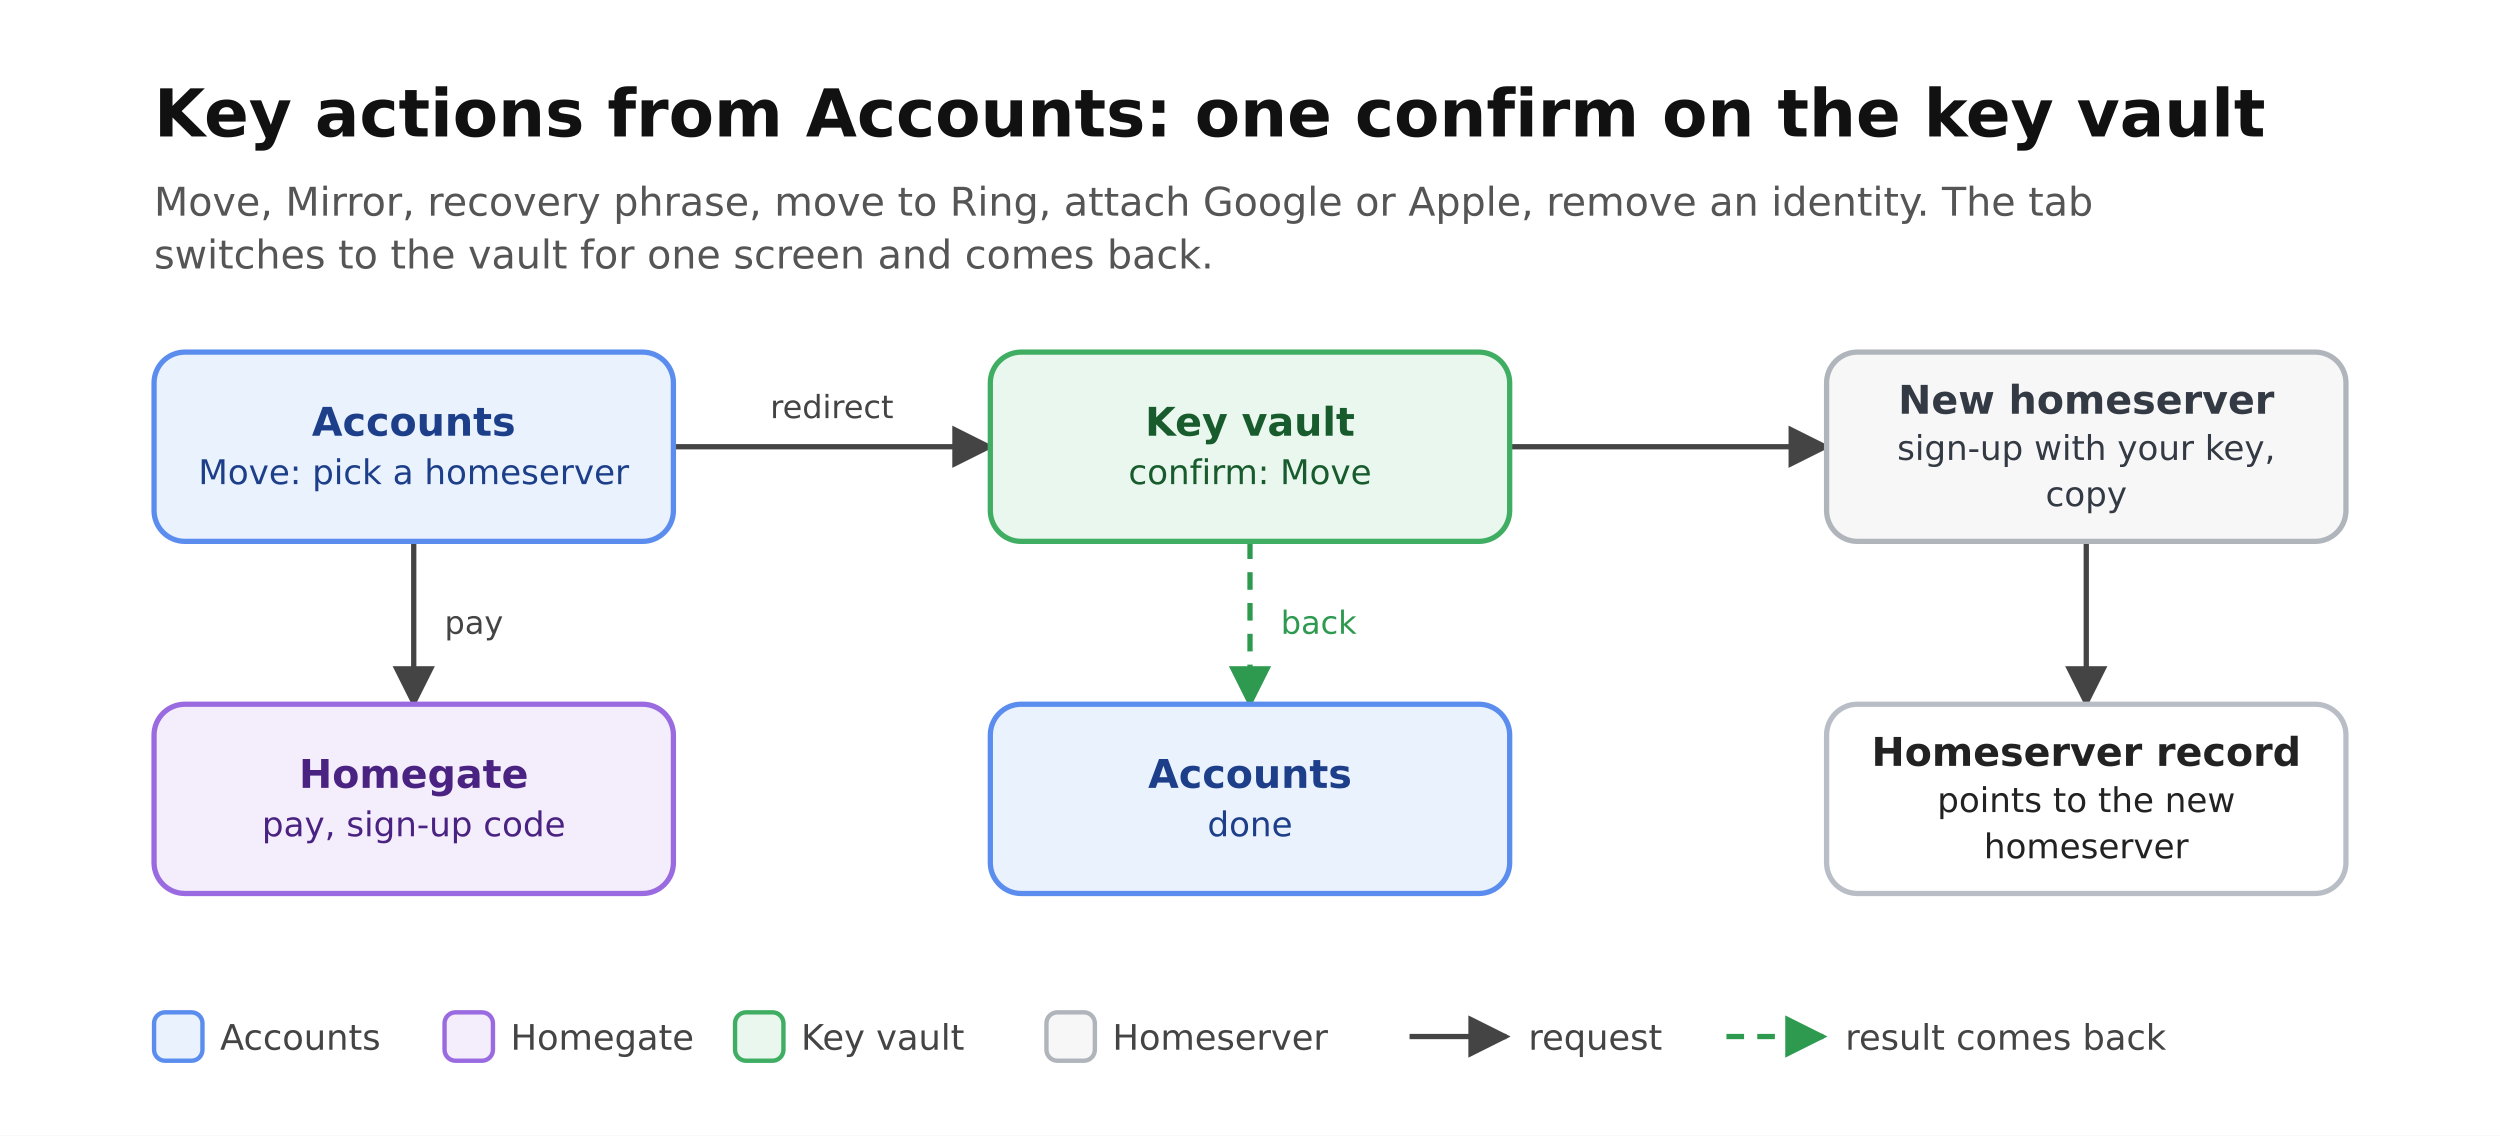
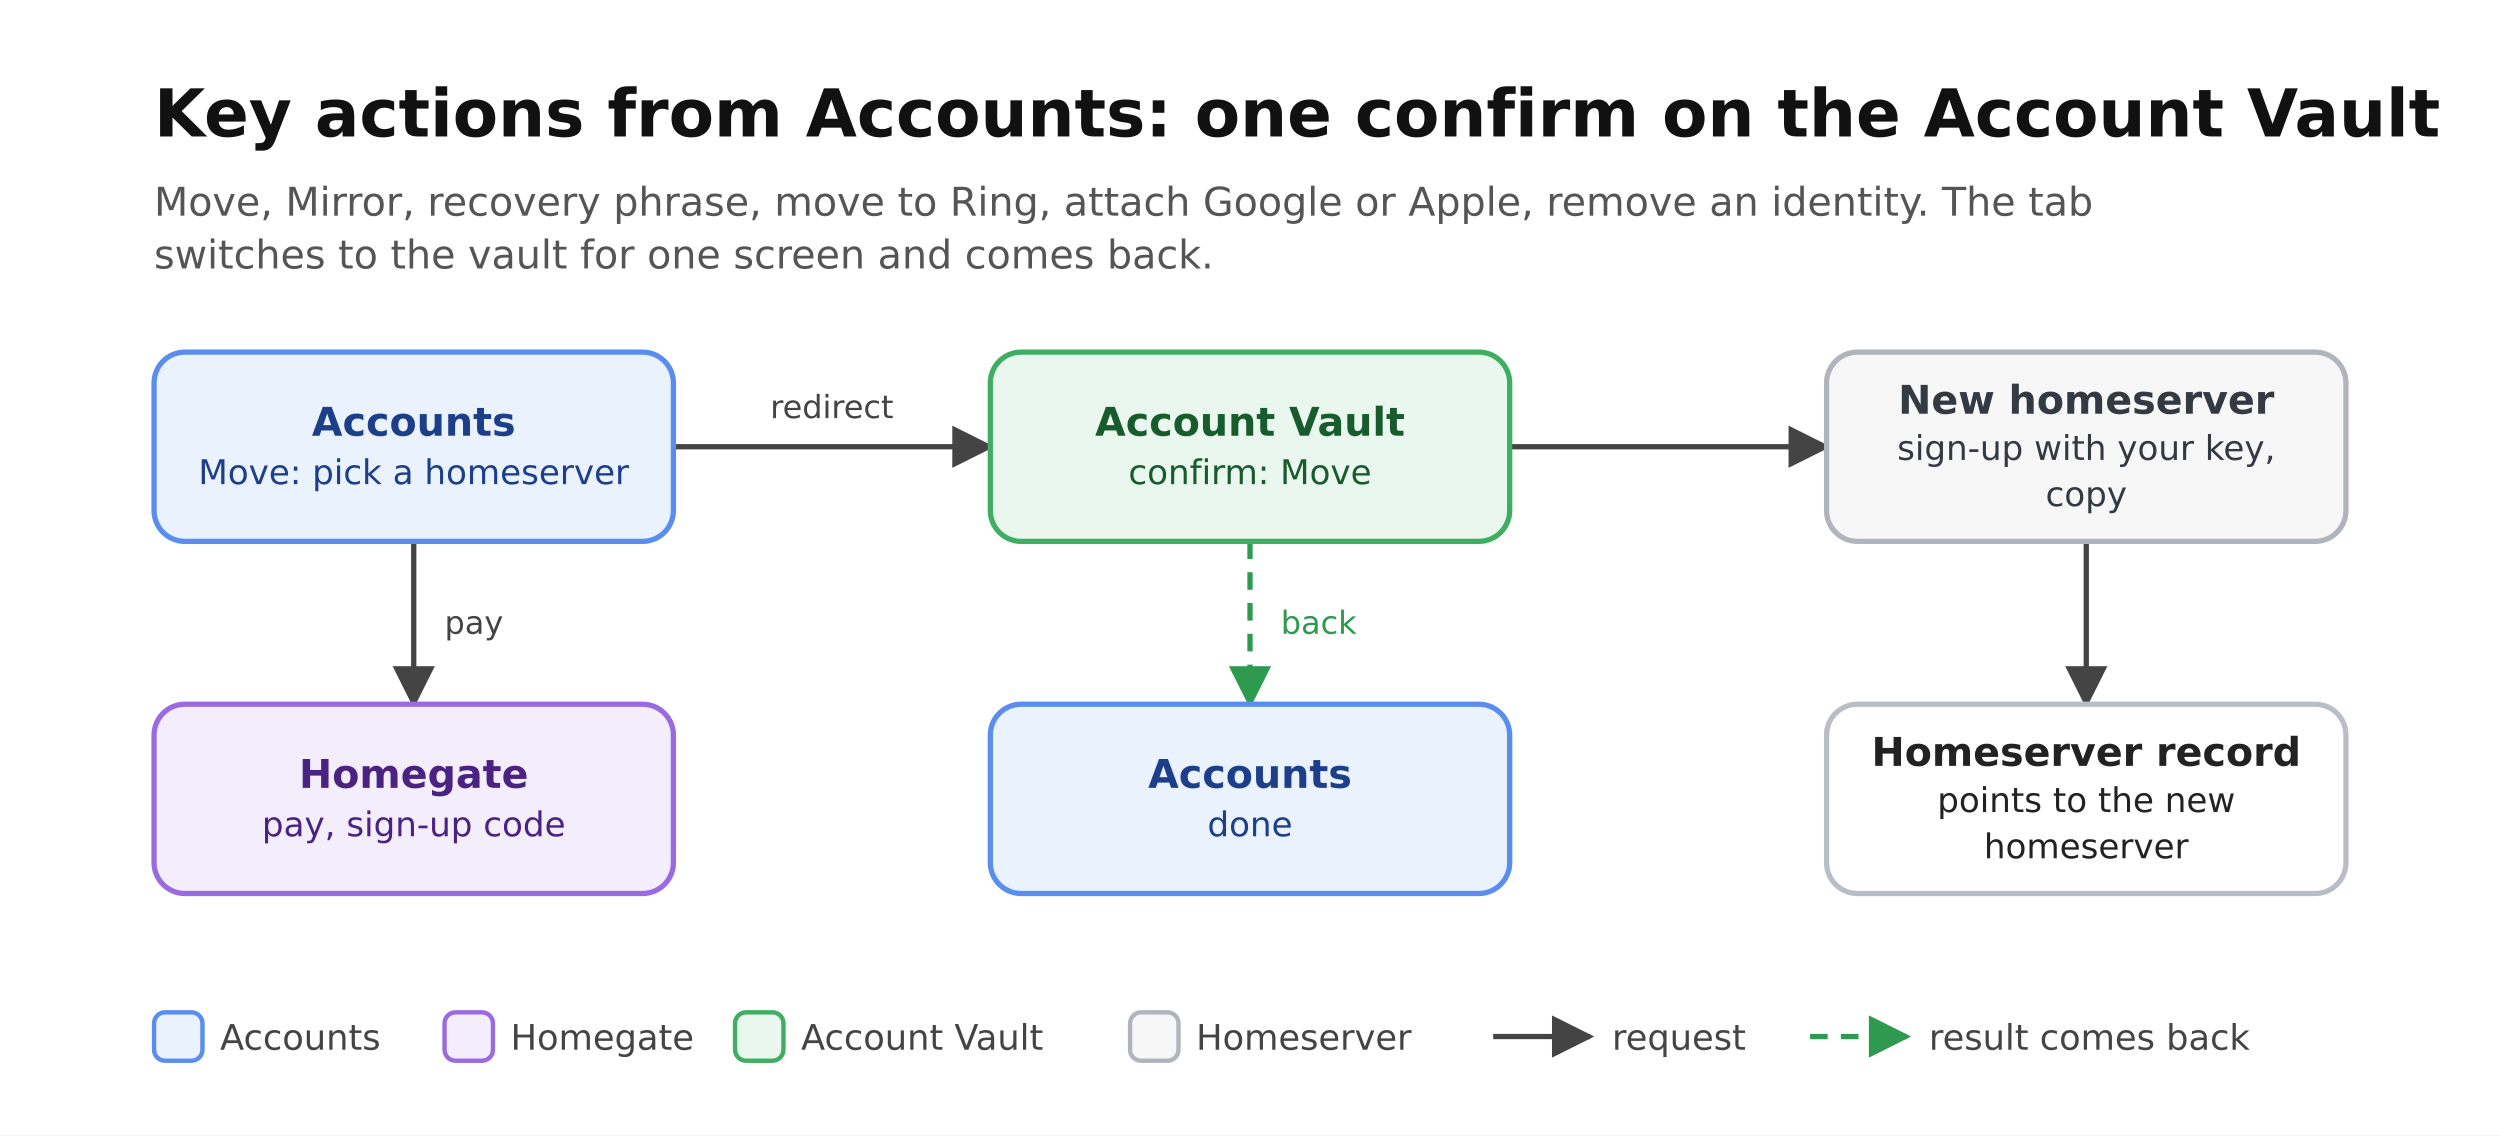
<svg xmlns="http://www.w3.org/2000/svg" viewBox="0 0 1136 516" width="1136" height="516" font-family="DejaVu Sans, Verdana, sans-serif">
  <defs>
    <marker id="ar" viewBox="0 0 10 10" refX="9" refY="5" markerWidth="8" markerHeight="8" orient="auto">
      <path d="M0,0 L10,5 L0,10 z" fill="#444" />
    </marker>
    <marker id="ag" viewBox="0 0 10 10" refX="9" refY="5" markerWidth="8" markerHeight="8" orient="auto">
      <path d="M0,0 L10,5 L0,10 z" fill="#2E9A50" />
    </marker>
  </defs>
  <rect width="1136" height="516" fill="#FFFFFF" />
-   <text x="70" y="62" font-size="30" font-weight="bold" fill="#111">Key actions from Accounts: one confirm on the key vault</text>
+   <text x="70" y="62" font-size="30" font-weight="bold" fill="#111">Key actions from Accounts: one confirm on the Account Vault</text>
  <text x="70" y="98" font-size="18" fill="#555">Move, Mirror, recovery phrase, move to Ring, attach Google or Apple, remove an identity. The tab</text>
  <text x="70" y="122" font-size="18" fill="#555">switches to the vault for one screen and comes back.</text>
  <path d="M188,246 L188,320" fill="none" stroke="#444" stroke-width="2.4" marker-end="url(#ar)" />
  <path d="M306,203 L450,203" fill="none" stroke="#444" stroke-width="2.4" marker-end="url(#ar)" />
  <path d="M686,203 L830,203" fill="none" stroke="#444" stroke-width="2.4" marker-end="url(#ar)" />
  <path d="M948,246 L948,320" fill="none" stroke="#444" stroke-width="2.4" marker-end="url(#ar)" />
  <path d="M568,246 L568,320" fill="none" stroke="#2E9A50" stroke-width="2.4" stroke-dasharray="8 6" marker-end="url(#ag)" />
  <rect x="70" y="160" width="236" height="86" rx="14" fill="#EAF2FE" stroke="#5B8DEF" stroke-width="2.4" />
  <text x="188" y="198" font-size="18" font-weight="bold" fill="#1D3F8A" text-anchor="middle">Accounts</text>
  <text x="188" y="220" font-size="15.5" fill="#1D3F8A" text-anchor="middle">Move: pick a homeserver</text>
  <rect x="70" y="320" width="236" height="86" rx="14" fill="#F3EDFC" stroke="#9A6BE0" stroke-width="2.4" />
  <text x="188" y="358" font-size="18" font-weight="bold" fill="#4A2382" text-anchor="middle">Homegate</text>
  <text x="188" y="380" font-size="15.5" fill="#4A2382" text-anchor="middle">pay, sign-up code</text>
  <rect x="450" y="160" width="236" height="86" rx="14" fill="#EAF7EE" stroke="#3FAE63" stroke-width="2.4" />
-   <text x="568" y="198" font-size="18" font-weight="bold" fill="#185C2E" text-anchor="middle">Key vault</text>
+   <text x="568" y="198" font-size="18" font-weight="bold" fill="#185C2E" text-anchor="middle">Account Vault</text>
  <text x="568" y="220" font-size="15.5" fill="#185C2E" text-anchor="middle">confirm: Move</text>
  <rect x="830" y="160" width="236" height="86" rx="14" fill="#F7F7F8" stroke="#B0B4BB" stroke-width="2.4" />
  <text x="948" y="188" font-size="18" font-weight="bold" fill="#333A44" text-anchor="middle">New homeserver</text>
  <text x="948" y="209" font-size="15.5" fill="#333A44" text-anchor="middle">sign-up with your key,</text>
  <text x="948" y="230" font-size="15.5" fill="#333A44" text-anchor="middle">copy</text>
  <rect x="830" y="320" width="236" height="86" rx="14" fill="#FFFFFF" stroke="#B9BEC6" stroke-width="2.4" />
  <text x="948" y="348" font-size="18" font-weight="bold" fill="#222222" text-anchor="middle">Homeserver record</text>
  <text x="948" y="369" font-size="15.5" fill="#222222" text-anchor="middle">points to the new</text>
  <text x="948" y="390" font-size="15.5" fill="#222222" text-anchor="middle">homeserver</text>
  <rect x="450" y="320" width="236" height="86" rx="14" fill="#EAF2FE" stroke="#5B8DEF" stroke-width="2.4" />
  <text x="568" y="358" font-size="18" font-weight="bold" fill="#1D3F8A" text-anchor="middle">Accounts</text>
  <text x="568" y="380" font-size="15.5" fill="#1D3F8A" text-anchor="middle">done</text>
  <rect x="196" y="270" width="37" height="25" rx="6" fill="#FFFFFF" opacity="0.92" />
  <text x="202" y="288" font-size="14.5" fill="#444" text-anchor="start">pay</text>
  <rect x="339" y="172" width="78" height="25" rx="6" fill="#FFFFFF" opacity="0.92" />
  <text x="378" y="190" font-size="14.5" fill="#444" text-anchor="middle">redirect</text>
  <rect x="576" y="270" width="45" height="25" rx="6" fill="#FFFFFF" opacity="0.92" />
  <text x="582" y="288" font-size="14.5" fill="#2E9A50" text-anchor="start">back</text>
  <rect x="70" y="460" width="22" height="22" rx="5" fill="#EAF2FE" stroke="#5B8DEF" stroke-width="2" />
  <text x="100" y="477" font-size="16" fill="#444">Accounts</text>
  <rect x="202.0" y="460" width="22" height="22" rx="5" fill="#F3EDFC" stroke="#9A6BE0" stroke-width="2" />
  <text x="232.0" y="477" font-size="16" fill="#444">Homegate</text>
  <rect x="334.0" y="460" width="22" height="22" rx="5" fill="#EAF7EE" stroke="#3FAE63" stroke-width="2" />
-   <text x="364.0" y="477" font-size="16" fill="#444">Key vault</text>
-   <rect x="475.5" y="460" width="22" height="22" rx="5" fill="#F7F7F8" stroke="#B0B4BB" stroke-width="2" />
-   <text x="505.5" y="477" font-size="16" fill="#444">Homeserver</text>
-   <path d="M640.5,471 L684.5,471" stroke="#444" stroke-width="2.4" marker-end="url(#ar)" />
-   <text x="694.5" y="477" font-size="16" fill="#444">request</text>
-   <path d="M784.5,471 L828.5,471" stroke="#2E9A50" stroke-width="2.4" stroke-dasharray="8 6" marker-end="url(#ag)" />
-   <text x="838.5" y="477" font-size="16" fill="#444">result comes back</text>
+   <text x="364.0" y="477" font-size="16" fill="#444">Account Vault</text>
+   <rect x="513.5" y="460" width="22" height="22" rx="5" fill="#F7F7F8" stroke="#B0B4BB" stroke-width="2" />
+   <text x="543.5" y="477" font-size="16" fill="#444">Homeserver</text>
+   <path d="M678.5,471 L722.5,471" stroke="#444" stroke-width="2.4" marker-end="url(#ar)" />
+   <text x="732.5" y="477" font-size="16" fill="#444">request</text>
+   <path d="M822.5,471 L866.5,471" stroke="#2E9A50" stroke-width="2.4" stroke-dasharray="8 6" marker-end="url(#ag)" />
+   <text x="876.5" y="477" font-size="16" fill="#444">result comes back</text>
</svg>
